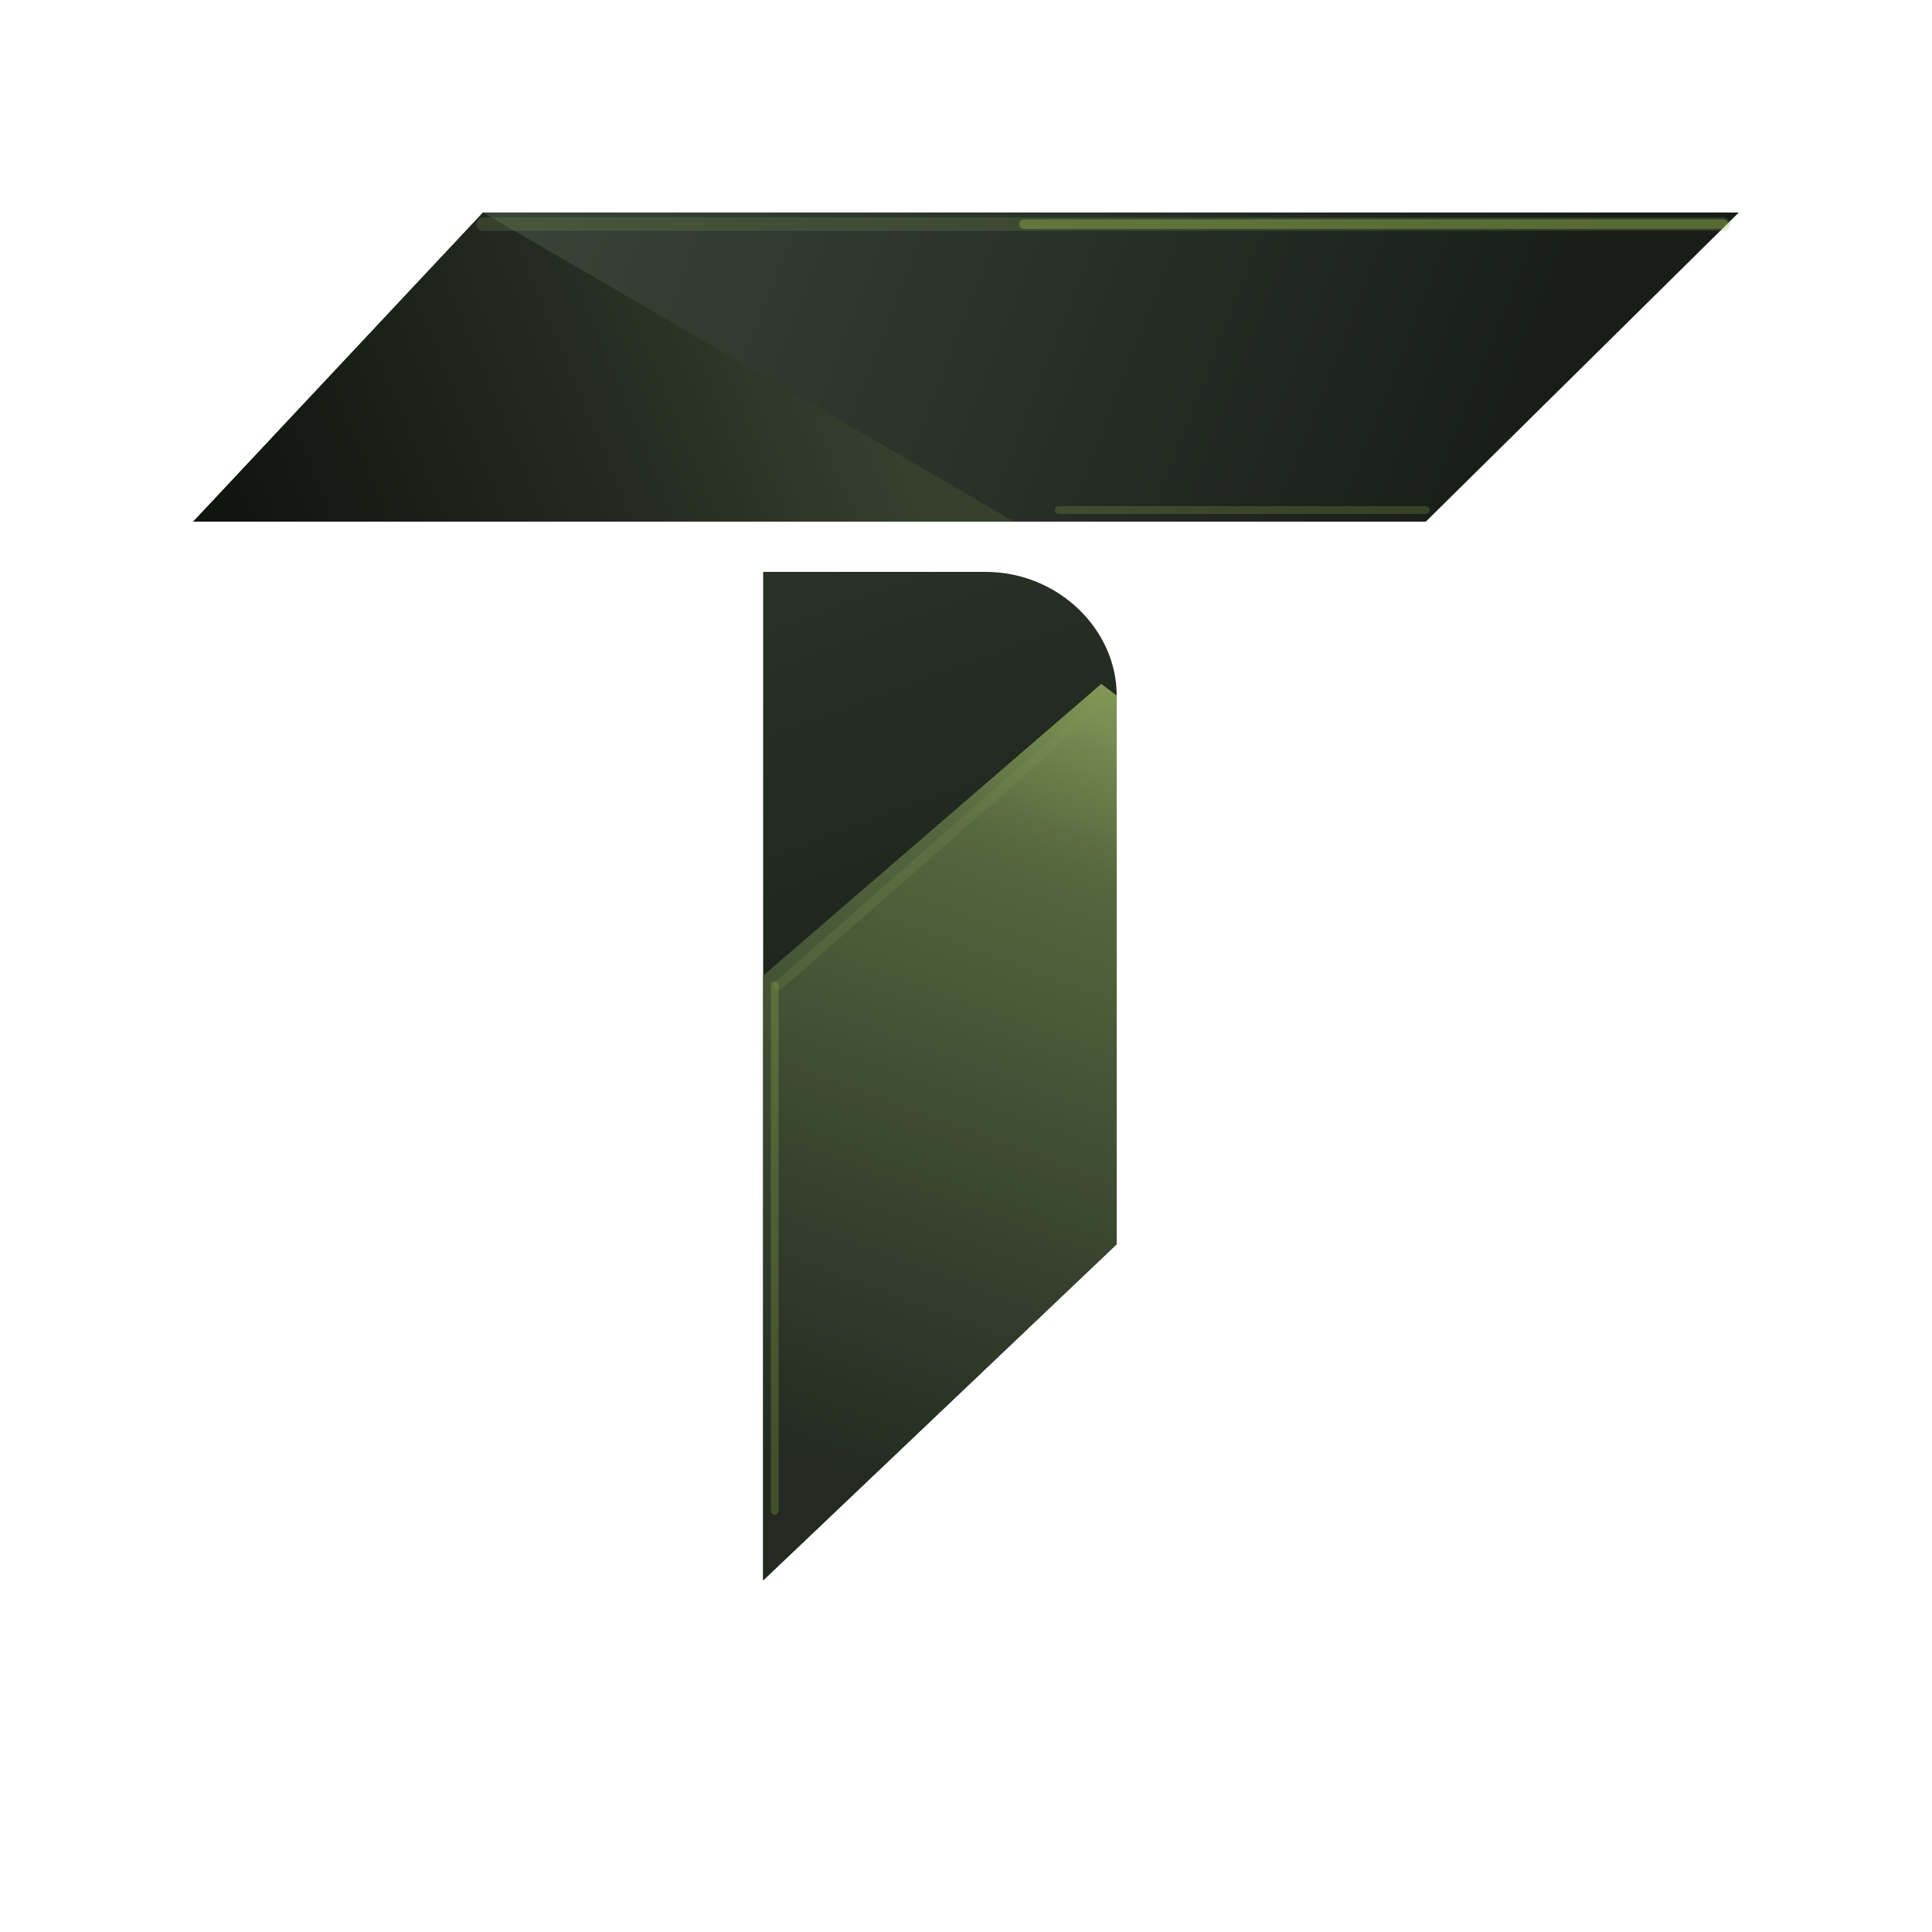
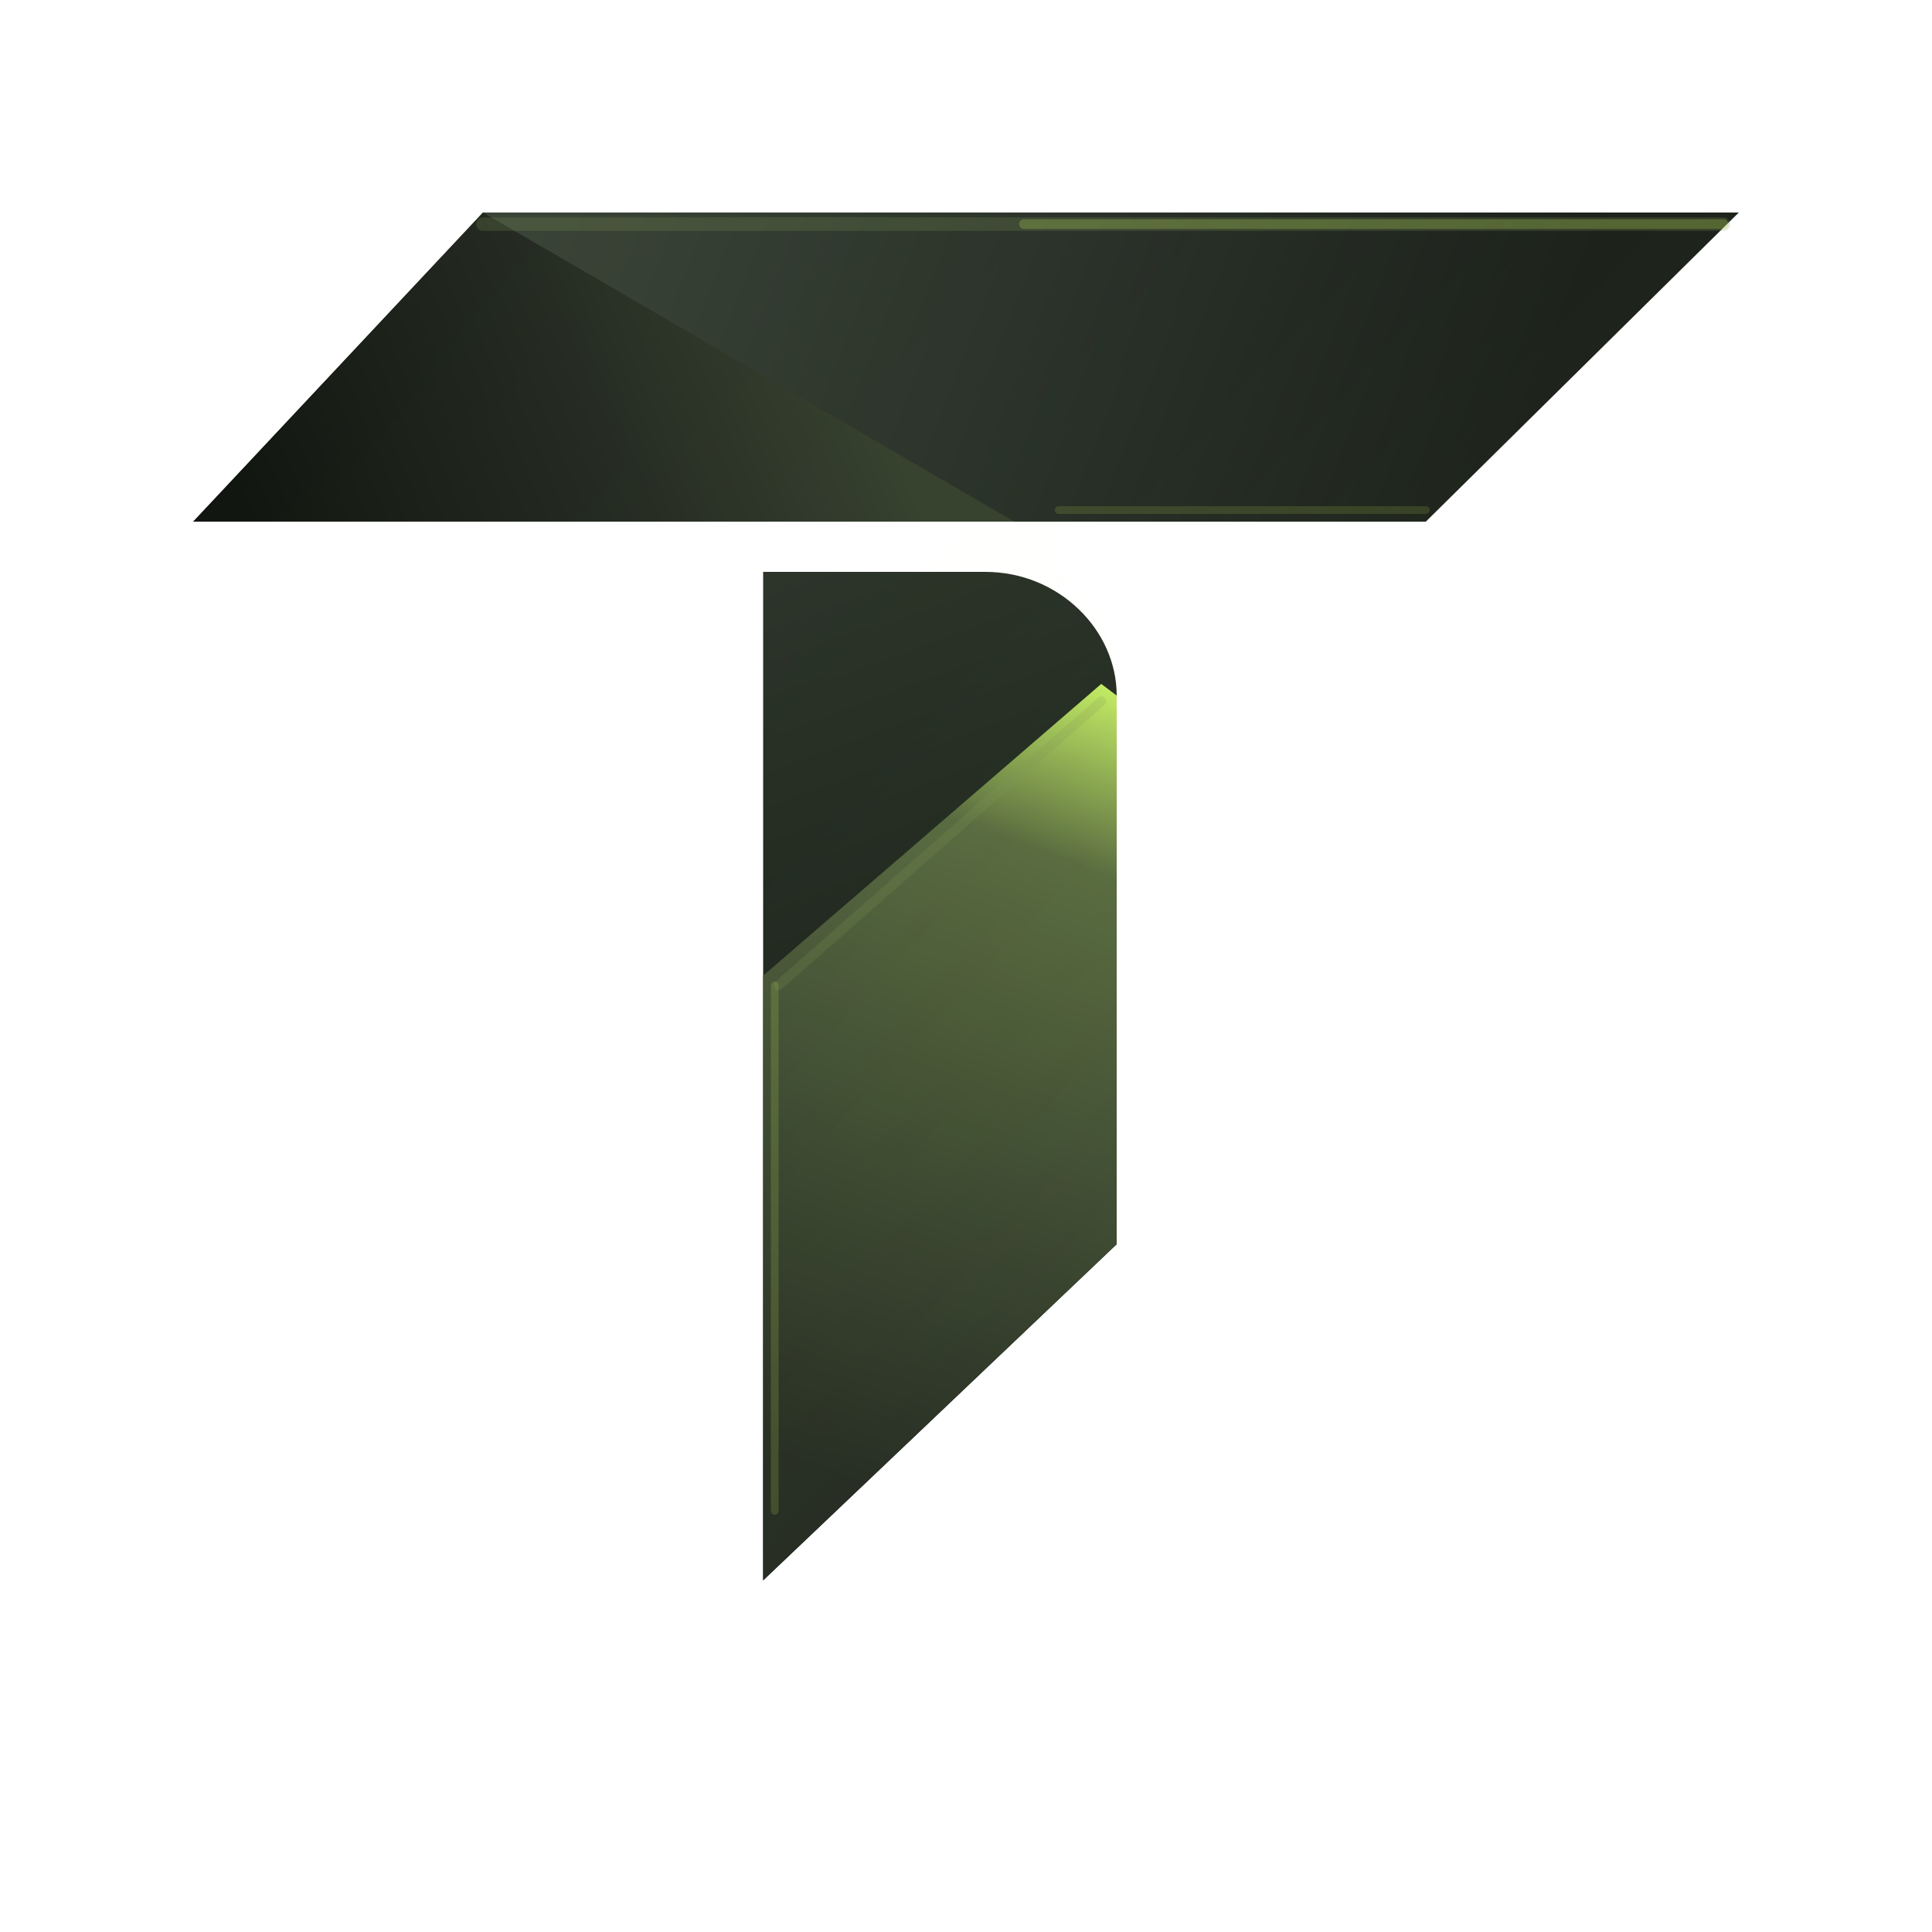
<svg xmlns="http://www.w3.org/2000/svg" viewBox="0 0 1000 1000">
  <defs>
    <linearGradient id="top" x1="250" y1="100" x2="760" y2="300" gradientUnits="userSpaceOnUse">
      <stop offset="0" stop-color="#3A4437" />
      <stop offset=".52" stop-color="#293128" />
      <stop offset="1" stop-color="#181D18" />
    </linearGradient>
    <linearGradient id="left" x1="120" y1="250" x2="420" y2="125" gradientUnits="userSpaceOnUse">
      <stop offset="0" stop-color="#111510" />
      <stop offset=".58" stop-color="#242A21" />
      <stop offset="1" stop-color="#35402D" />
    </linearGradient>
    <linearGradient id="stem" x1="400" y1="300" x2="570" y2="760" gradientUnits="userSpaceOnUse">
      <stop offset="0" stop-color="#2A3227" />
      <stop offset=".55" stop-color="#1A211A" />
      <stop offset="1" stop-color="#101510" />
    </linearGradient>
    <linearGradient id="fold" x1="570" y1="350" x2="420" y2="760" gradientUnits="userSpaceOnUse">
-       <stop offset="0" stop-color="#839A59" />
+       <stop offset="0" stop-color="#C6F064" />
      <stop offset=".22" stop-color="#56683E" />
-       <stop offset=".7" stop-color="#35402D" />
+       <stop offset=".70" stop-color="#35402D" />
      <stop offset="1" stop-color="#242A21" />
    </linearGradient>
+     <linearGradient id="sheen" x1="80" y1="80" x2="900" y2="860" gradientUnits="userSpaceOnUse">
+       <stop offset="0" stop-color="#F4FFD0" stop-opacity="0" />
+       <stop offset=".42" stop-color="#F4FFD0" stop-opacity=".10" />
+       <stop offset=".56" stop-color="#D6EF78" stop-opacity=".22" />
+       <stop offset=".72" stop-color="#F4FFD0" stop-opacity=".07" />
+       <stop offset="1" stop-color="#F4FFD0" stop-opacity="0" />
+     </linearGradient>
  </defs>
-   <path fill="url(#top)" d="M100 270 L250 110 L900 110 L738 270 Z" />
-   <path fill="url(#left)" d="M100 270 L250 110 L525 270 Z" />
-   <path fill="url(#stem)" d="M395 296 L510 296 C548 296 578 326 578 360 L578 644 L395 818 Z" />
-   <path fill="url(#fold)" d="M570 354 L578 360 L578 644 L395 818 L395 505 Z" />
+   <path d="M100 270 L250 110 L900 110 L738 270 Z" fill="url(#top)" />
+   <path d="M100 270 L250 110 L525 270 Z" fill="url(#left)" />
+   <path d="M395 296 L510 296 C548 296 578 326 578 360 L578 644 L395 818 Z" fill="url(#stem)" />
+   <path d="M570 354 L578 360 L578 644 L395 818 L395 505 Z" fill="url(#fold)" />
+   <path d="M102 270 L250 110 L900 110 L738 270 L548 270 L548 296 C565 305 578 328 578 360 L578 644 L395 818 L395 296 L525 270 Z" fill="url(#sheen)" opacity=".16" />
  <path d="M250 116 L892 116" fill="none" stroke="#839A59" stroke-opacity=".22" stroke-width="7" stroke-linecap="round" />
  <path d="M570 363 L403 510" fill="none" stroke="#839A59" stroke-opacity=".20" stroke-width="5" stroke-linecap="round" />
-   <path d="M530 116 L892 116" fill="none" stroke="#C1E85B" stroke-opacity=".28" stroke-width="5" stroke-linecap="round" />
-   <path d="M738 264 L548 264" fill="none" stroke="#C1E85B" stroke-opacity="0.168" stroke-width="4" stroke-linecap="round" />
-   <path d="M401 510 L401 782" fill="none" stroke="#C1E85B" stroke-opacity="0.196" stroke-width="4" stroke-linecap="round" />
+   <path d="M530 116 L892 116" fill="none" stroke="#C1E85B" stroke-opacity=".24" stroke-width="5" stroke-linecap="round" />
+   <path d="M738 264 L548 264" fill="none" stroke="#C1E85B" stroke-opacity=".15" stroke-width="4" stroke-linecap="round" />
+   <path d="M401 510 L401 782" fill="none" stroke="#C1E85B" stroke-opacity=".18" stroke-width="4" stroke-linecap="round" />
</svg>
